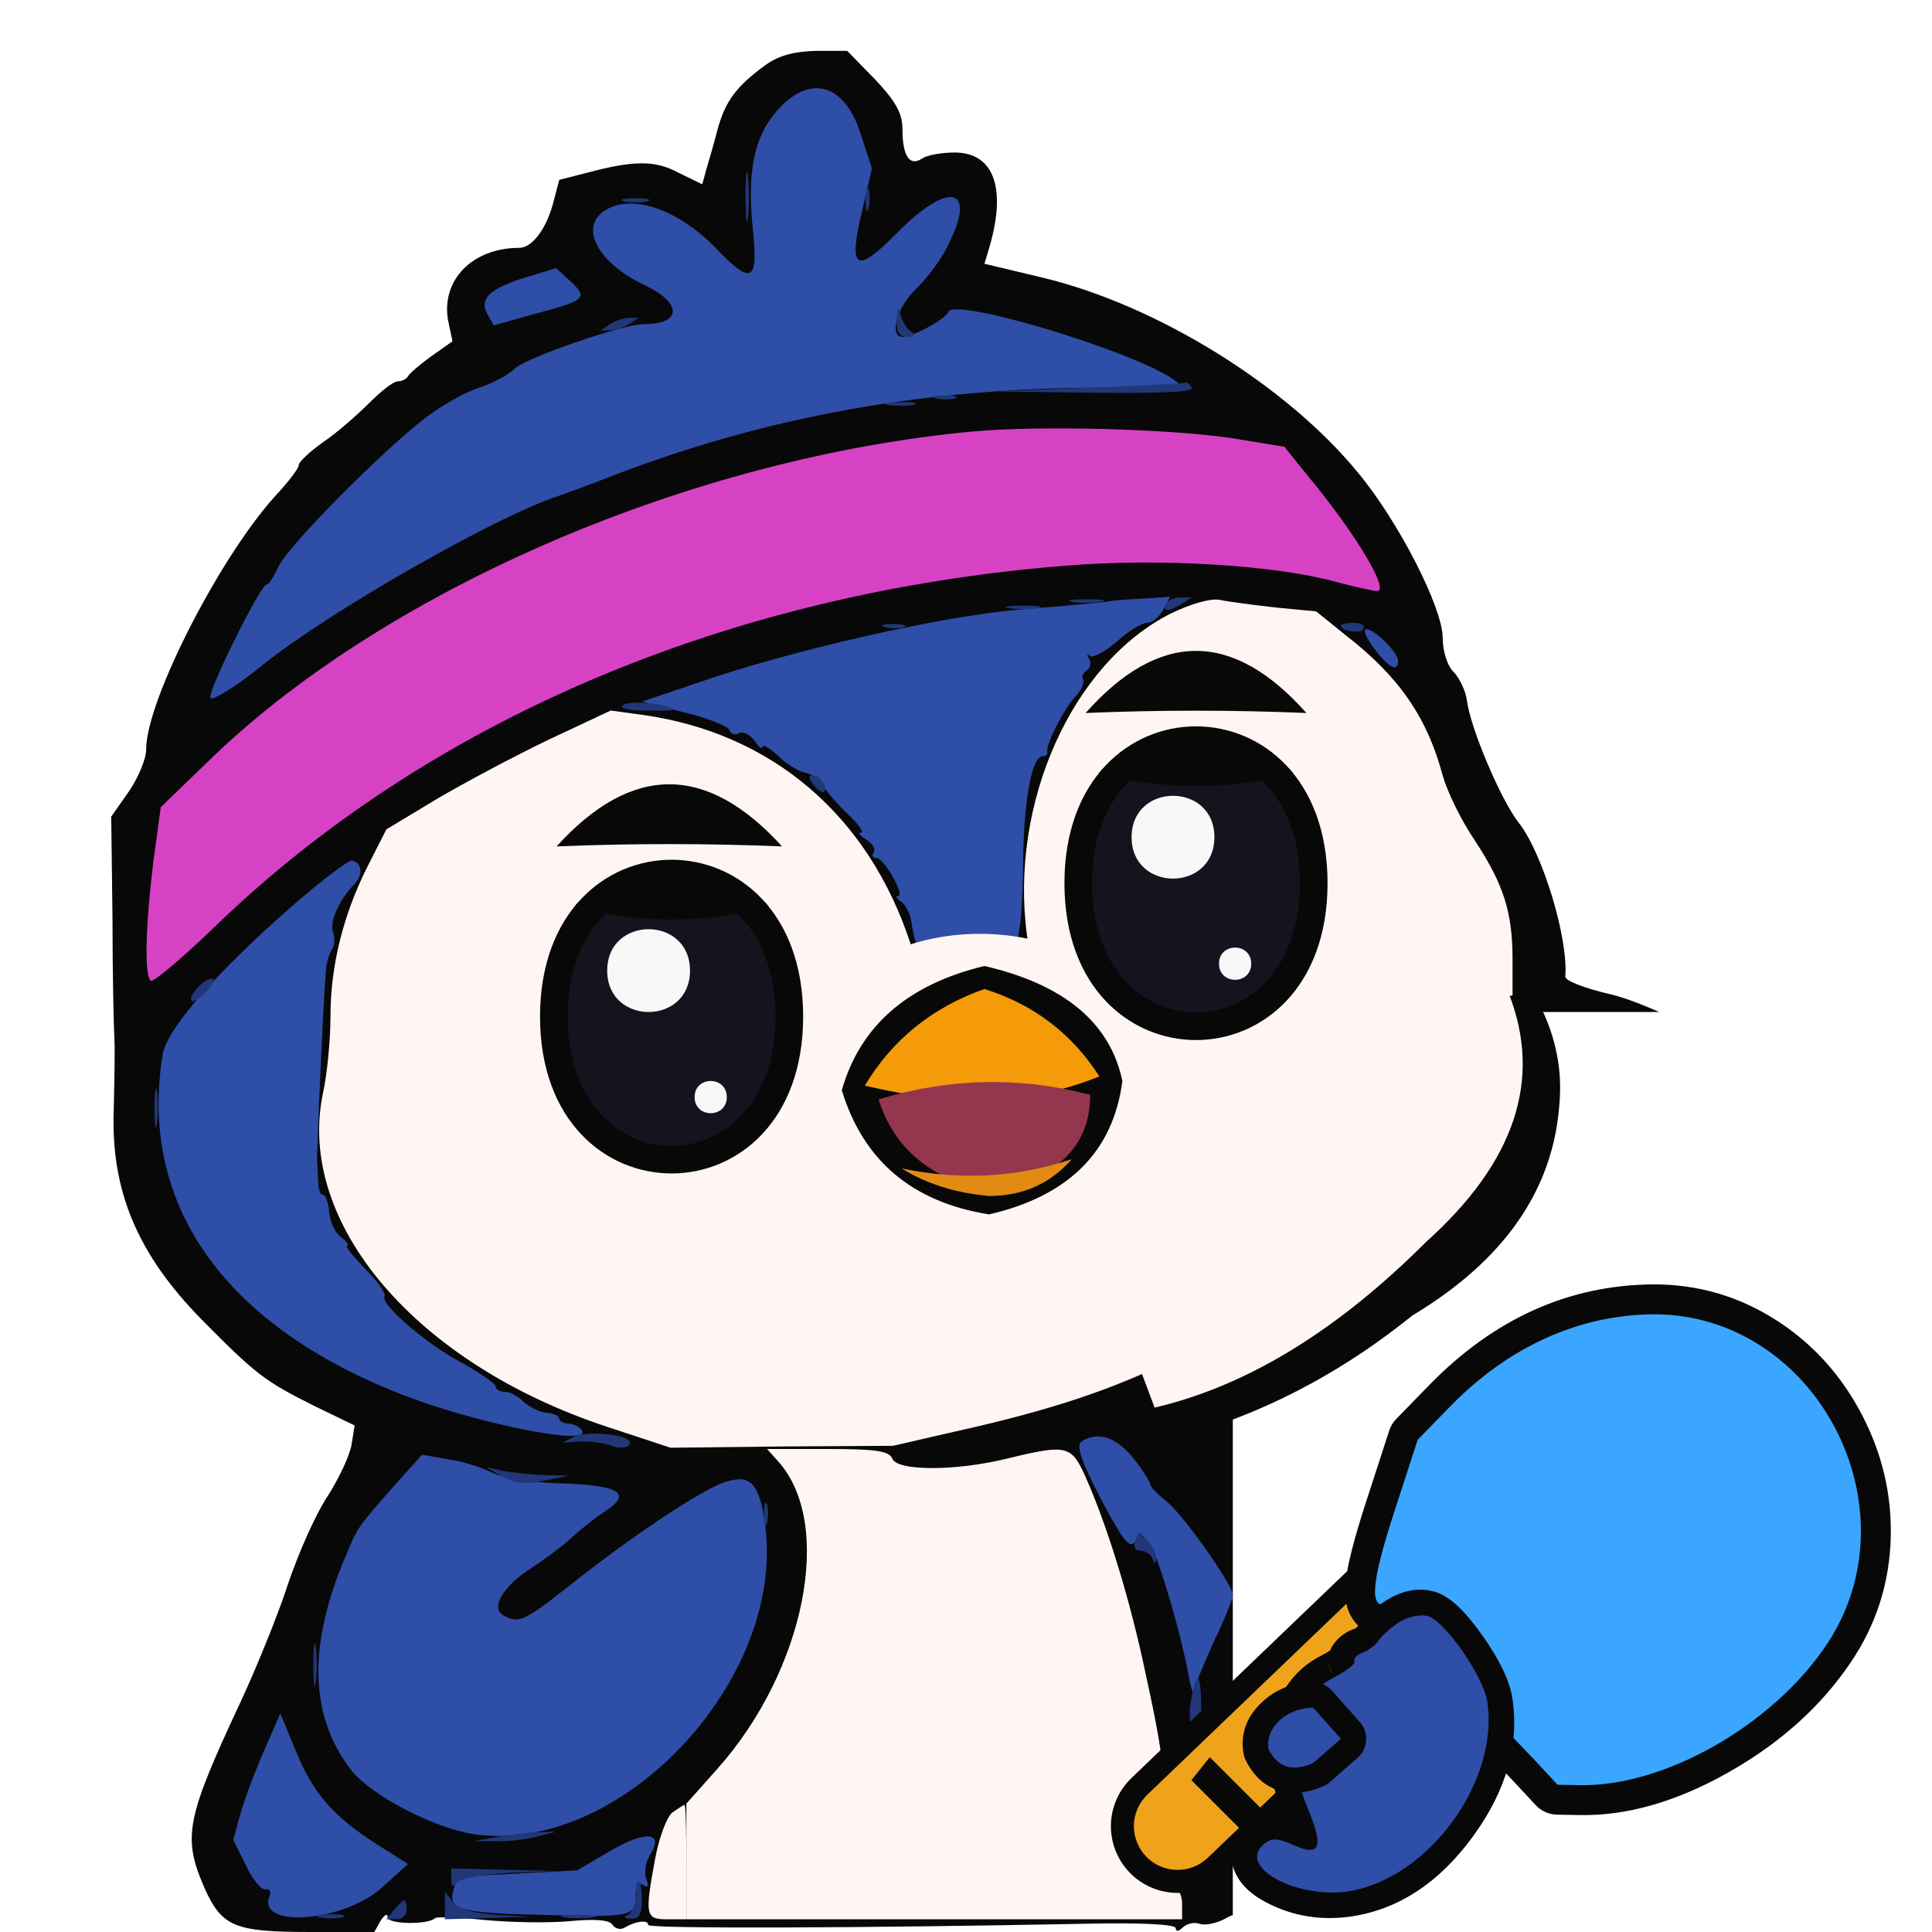
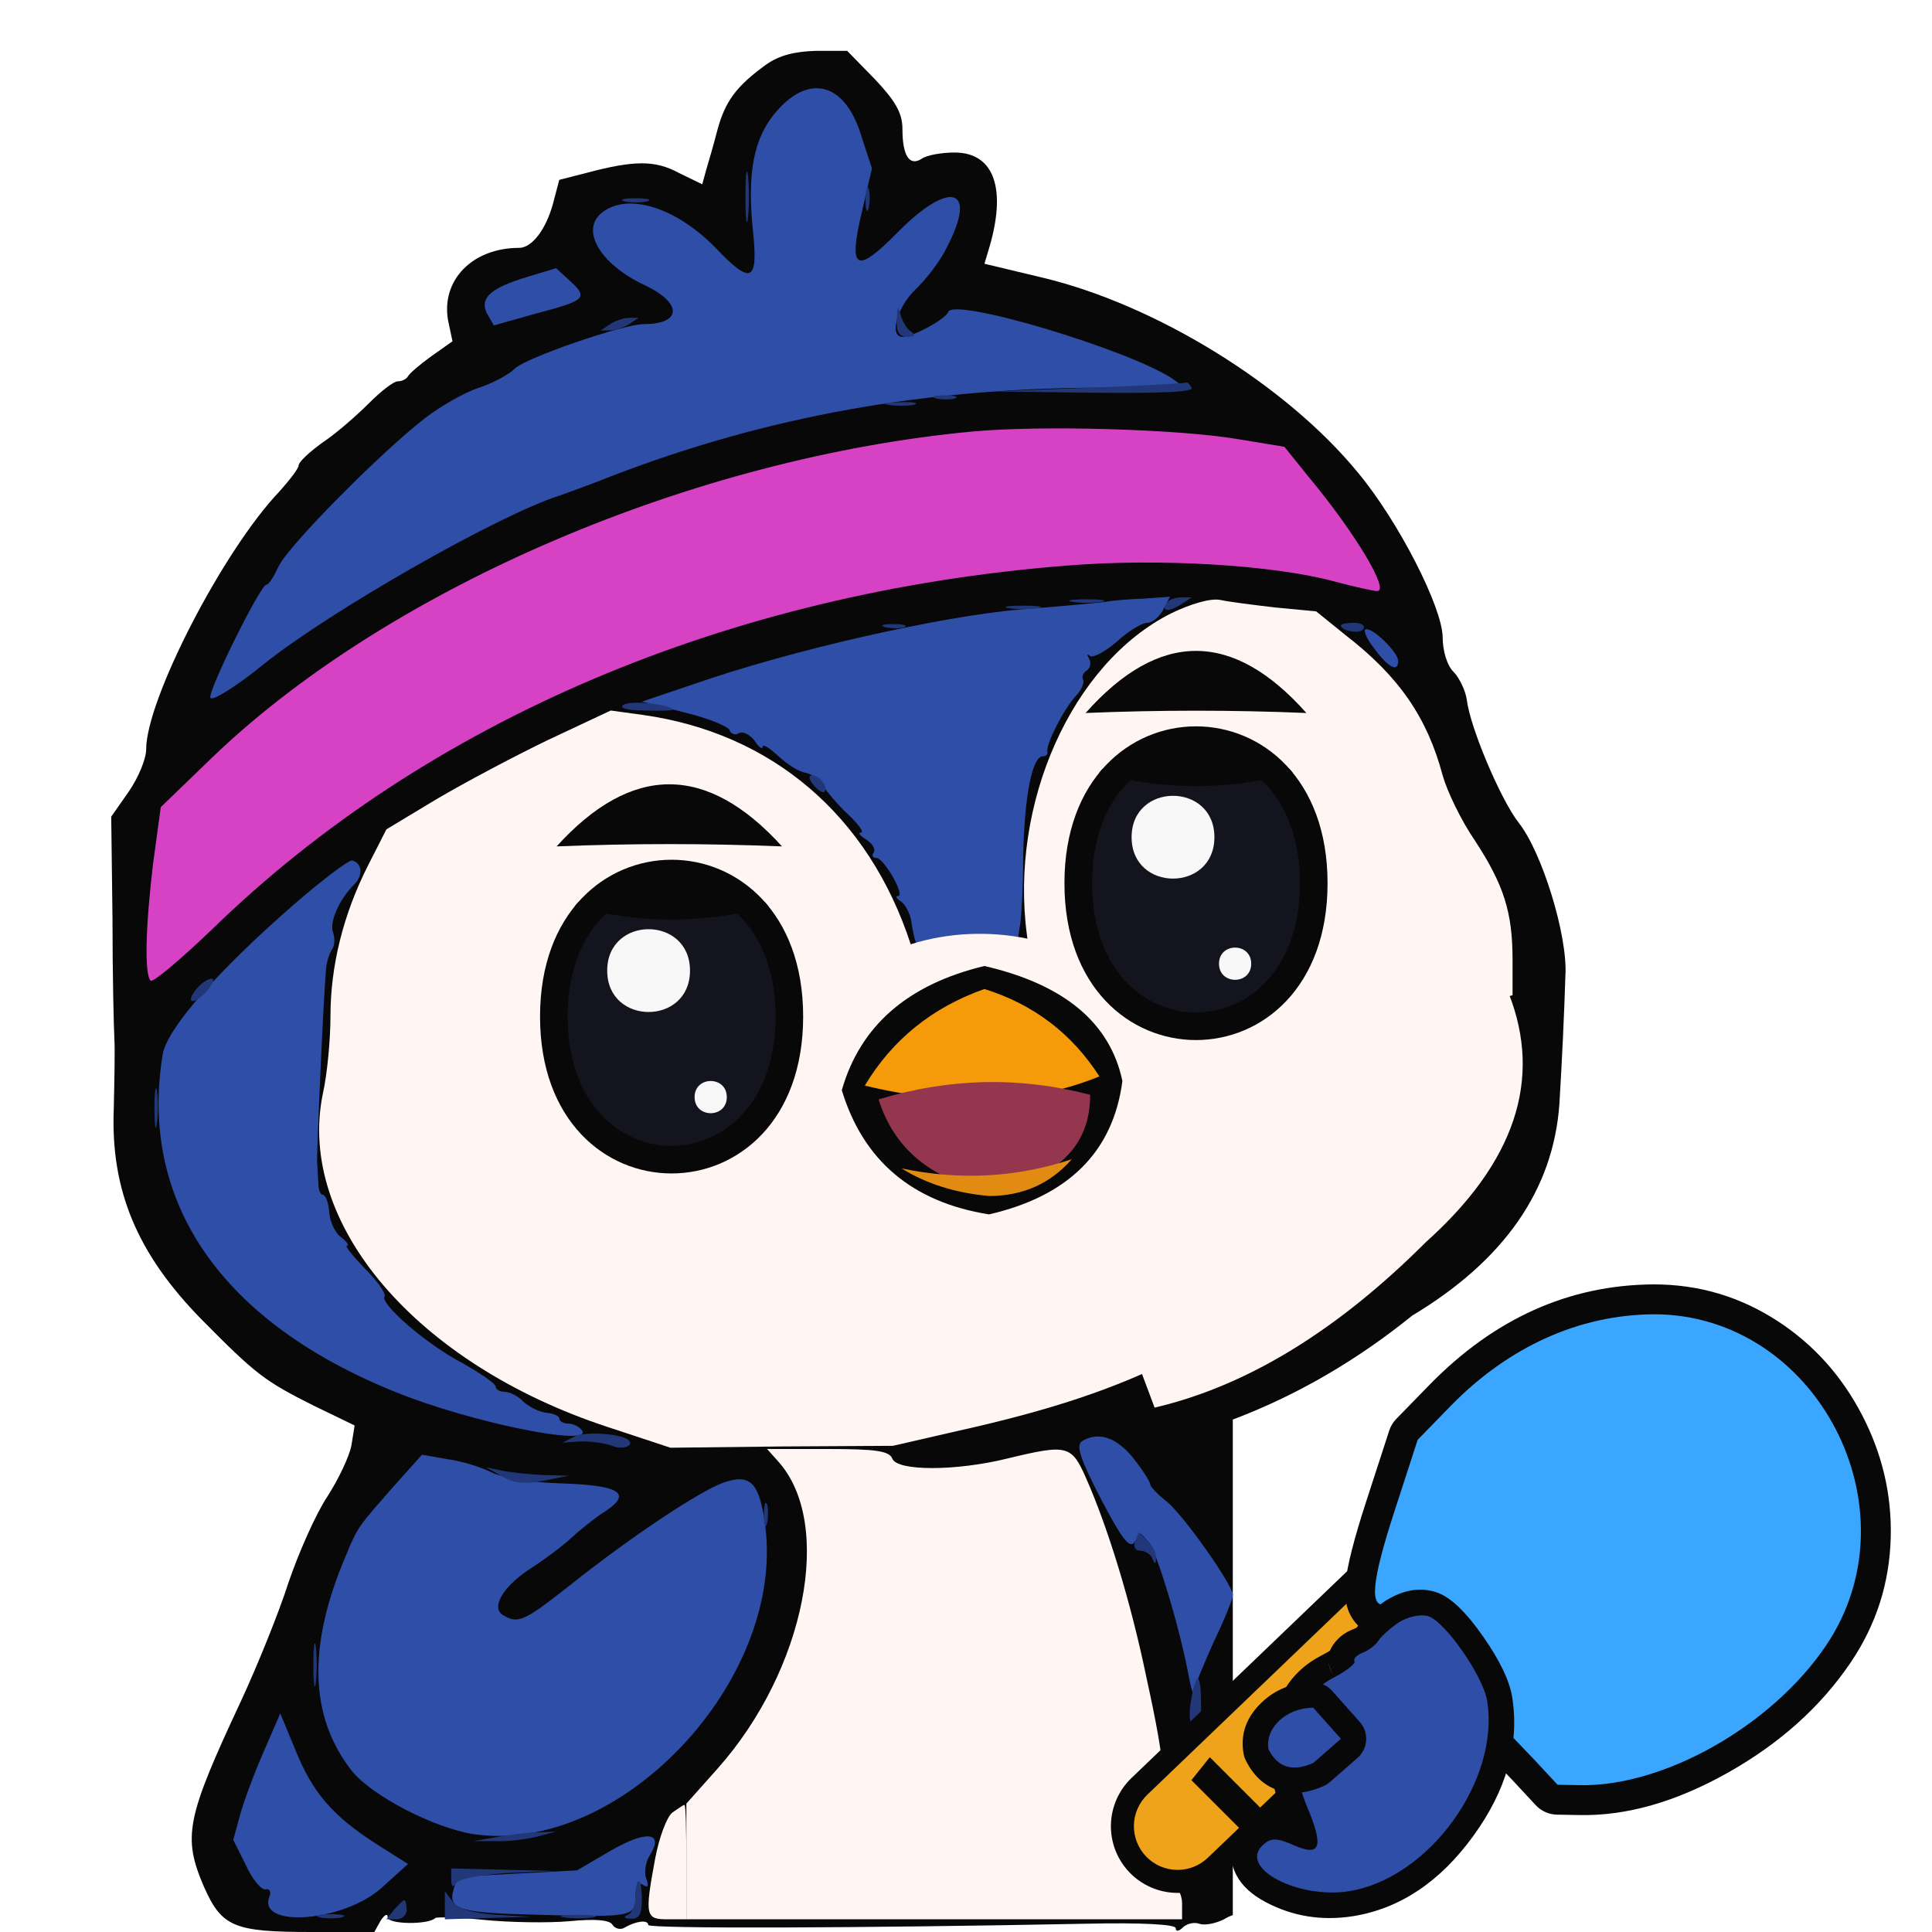
<svg xmlns="http://www.w3.org/2000/svg" viewBox="0 0 420 420" aria-hidden="true" class="sthings" data-character="pip">
  <g data-pip-part="body">
-     <path fill="#080808" fill-rule="evenodd" d="M166.48 14.092C169.382 12.02 172.697 11.191 177.395 11.053H184.164L190.243 17.27C194.664 21.967 196.184 24.592 196.184 28.046C196.184 33.849 197.704 36.197 200.329 34.539C201.434 33.711 204.75 33.158 207.513 33.158C216.217 33.158 218.98 41.171 214.836 54.572L214.007 57.336L226.717 60.375C251.447 66.316 279.632 83.724 295.243 102.789C304.086 113.428 313.48 131.941 313.618 138.434C313.618 141.474 314.586 144.789 316.105 146.171C317.349 147.553 318.592 150.178 318.868 152.112C319.559 158.053 326.191 173.803 330.197 178.914C335.309 185.408 340.974 203.921 340.283 212.349C340.283 213.178 344.428 214.836 349.816 216.079C352.695 216.728 356.599 218.186 360.677 220H268V416.327C267.397 416.533 266.736 416.841 266.092 417.237C264.158 418.204 261.809 418.618 260.704 418.204C259.599 417.789 257.941 418.204 257.112 419.033C256.283 419.862 255.592 420 255.592 419.171C255.592 418.342 248.27 417.928 235.974 418.204C187.066 419.171 140.921 419.309 140.921 418.48C140.921 417.237 138.158 417.651 135.809 419.033C134.98 419.586 133.737 419.309 133.184 418.48C132.632 417.375 129.454 417.099 123.789 417.651C119.23 418.066 110.803 417.928 105.276 417.375C99.75 416.822 94.914 416.684 94.638 416.961C93.118 418.48 84.276 418.342 84.276 416.822C84.276 415.855 83.586 416.27 82.757 417.513L81.375 420H67.697C50.842 420 48.217 418.895 44.349 410.191C39.651 399.276 40.48 395.27 52.362 369.849C55.954 362.112 60.651 350.507 62.724 344.013C64.934 337.52 68.664 329.092 71.151 325.362C73.638 321.493 75.987 316.52 76.401 314.171L77.092 309.888L68.25 305.605C57.474 300.217 55.539 298.697 43.796 286.816C29.842 272.586 24.039 258.77 24.73 241.086C24.868 235.007 25.007 228.099 24.868 225.888C24.73 223.539 24.454 211.796 24.454 199.638L24.178 177.533L28.046 172.007C30.118 168.967 31.776 164.961 31.776 162.888C31.776 152.112 48.493 119.645 60.789 106.796C63 104.309 64.934 101.822 64.934 101.132C64.934 100.441 67.283 98.23 70.184 96.158C73.086 94.224 77.507 90.355 80.132 87.73C82.757 85.105 85.52 82.895 86.487 82.895C87.454 82.895 88.421 82.342 88.697 81.789C88.974 81.237 91.184 79.303 93.671 77.507L98.368 74.191L97.401 69.632C95.882 60.928 102.651 53.882 112.875 53.882C115.638 53.882 118.678 49.875 120.197 44.349L121.579 39.099L127.52 37.579C137.882 34.816 142.441 34.816 147.553 37.579L152.664 40.066L153.493 37.026C154.046 35.23 155.151 31.362 155.98 28.184C157.638 22.105 159.987 18.789 166.48 14.092Z" />
-     <path fill="#080808" fill-rule="evenodd" d="M318 198Q341 218 339 240Q337 268 307 286Q281 307 250 314L247 301Q285 291 301 270Q322 247 318 223V198Z" />
+     <path fill="#080808" fill-rule="evenodd" d="M166.48 14.092C169.382 12.02 172.697 11.191 177.395 11.053H184.164L190.243 17.27C194.664 21.967 196.184 24.592 196.184 28.046C196.184 33.849 197.704 36.197 200.329 34.539C201.434 33.711 204.75 33.158 207.513 33.158C216.217 33.158 218.98 41.171 214.836 54.572L214.007 57.336L226.717 60.375C251.447 66.316 279.632 83.724 295.243 102.789C304.086 113.428 313.48 131.941 313.618 138.434C313.618 141.474 314.586 144.789 316.105 146.171C317.349 147.553 318.592 150.178 318.868 152.112C319.559 158.053 326.191 173.803 330.197 178.914C335.24 185.32 340.82 203.421 340.308 212H268V416.327C267.397 416.533 266.736 416.841 266.092 417.237C264.158 418.204 261.809 418.618 260.704 418.204C259.599 417.789 257.941 418.204 257.112 419.033C256.283 419.862 255.592 420 255.592 419.171C255.592 418.342 248.27 417.928 235.974 418.204C187.066 419.171 140.921 419.309 140.921 418.48C140.921 417.237 138.158 417.651 135.809 419.033C134.98 419.586 133.737 419.309 133.184 418.48C132.632 417.375 129.454 417.099 123.789 417.651C119.23 418.066 110.803 417.928 105.276 417.375C99.75 416.822 94.914 416.684 94.638 416.961C93.118 418.48 84.276 418.342 84.276 416.822C84.276 415.855 83.586 416.27 82.757 417.513L81.375 420H67.697C50.842 420 48.217 418.895 44.349 410.191C39.651 399.276 40.48 395.27 52.362 369.849C55.954 362.112 60.651 350.507 62.724 344.013C64.934 337.52 68.664 329.092 71.151 325.362C73.638 321.493 75.987 316.52 76.401 314.171L77.092 309.888L68.25 305.605C57.474 300.217 55.539 298.697 43.796 286.816C29.842 272.586 24.039 258.77 24.73 241.086C24.868 235.007 25.007 228.099 24.868 225.888C24.73 223.539 24.454 211.796 24.454 199.638L24.178 177.533L28.046 172.007C30.118 168.967 31.776 164.961 31.776 162.888C31.776 152.112 48.493 119.645 60.789 106.796C63 104.309 64.934 101.822 64.934 101.132C64.934 100.441 67.283 98.23 70.184 96.158C73.086 94.224 77.507 90.355 80.132 87.73C82.757 85.105 85.52 82.895 86.487 82.895C87.454 82.895 88.421 82.342 88.697 81.789C88.974 81.237 91.184 79.303 93.671 77.507L98.368 74.191L97.401 69.632C95.882 60.928 102.651 53.882 112.875 53.882C115.638 53.882 118.678 49.875 120.197 44.349L121.579 39.099L127.52 37.579C137.882 34.816 142.441 34.816 147.553 37.579L152.664 40.066L153.493 37.026C154.046 35.23 155.151 31.362 155.98 28.184C157.638 22.105 159.987 18.789 166.48 14.092Z" />
+     <path fill="#080808" fill-rule="evenodd" d="M318 198 340.307 212Q339.9 225 339 240Q337 268 307 286Q281 307 250 314L247 301Q285 291 301 270Q322 247 318 223V198Z" />
    <path fill="#2f4ea8" fill-rule="evenodd" d="M168.829 24.178C163.855 29.842 162.336 37.579 163.717 50.428C164.822 61.342 163.303 62.033 155.428 53.743C146.862 45.039 136.5 41.862 130.974 46.145C126 49.875 130.421 57.474 140.23 62.033C148.382 65.901 148.243 70.461 139.954 70.461C135.533 70.461 114.257 77.783 111.908 80.132C110.526 81.513 107.072 83.309 104.171 84.276C101.132 85.243 96.02 88.145 92.566 90.77C83.171 97.954 62.447 118.816 60.513 123.237C59.546 125.309 58.441 127.105 57.888 127.105C56.645 127.105 45.178 150.178 45.73 151.697C46.007 152.526 51.257 149.349 57.336 144.375C71.842 132.77 108.454 111.908 121.579 107.763C123.513 107.072 128.487 105.276 132.632 103.618C166.618 90.493 201.296 84.276 240.118 84.276H257.526L254.901 82.342C245.645 76.125 207.237 64.52 206.132 67.836C205.579 69.355 198.533 73.224 196.184 73.224C193.283 73.224 194.941 66.868 198.947 63C201.296 60.789 204.474 56.645 205.855 53.743C212.625 40.757 206.546 38.961 195.079 50.566C185.961 59.822 184.303 58.717 187.48 45.592L189.553 36.612L187.204 29.428C183.75 18.099 176.013 15.888 168.829 24.178Z" />
    <path fill="#2f4ea8" fill-rule="evenodd" d="M114.947 60.099C106.105 62.724 103.895 65.072 106.243 68.803L107.349 70.737L116.191 68.25C127.243 65.349 127.934 64.796 124.066 61.204L120.888 58.303L114.947 60.099Z" />
    <path fill="#2f4ea8" fill-rule="evenodd" d="M240.395 130.836C239.289 130.974 230.862 131.803 221.743 132.493C204.474 134.013 172.421 141.197 151.007 148.658L139.539 152.526L148.796 154.875C153.908 156.118 158.329 157.914 158.605 158.743C158.882 159.572 159.849 159.849 160.539 159.434C161.368 158.882 162.888 159.572 163.993 160.954C164.961 162.474 165.789 163.026 165.789 162.336C165.789 161.645 167.309 162.612 169.243 164.408C171.178 166.204 173.803 167.862 175.184 168C176.428 168.276 178.224 169.52 178.914 170.763C179.743 172.145 182.092 174.908 184.441 177.118C186.651 179.191 187.895 180.987 187.204 180.987C186.375 180.987 186.928 181.678 188.309 182.507C189.553 183.336 190.382 184.441 189.967 185.27C189.414 185.961 189.691 186.513 190.52 186.513C192.178 186.513 196.875 194.803 195.217 194.803C194.526 194.803 194.941 195.355 195.77 195.908C196.737 196.461 197.842 198.533 198.118 200.329C198.395 202.263 198.809 204.059 198.947 204.474C199.224 204.888 199.224 205.579 199.086 206.132C199.086 206.822 199.638 207.237 200.467 207.237C201.296 207.237 201.711 208.066 201.296 209.171C200.053 212.211 203.921 212.901 209.171 210.691C211.934 209.586 215.664 208.618 217.599 208.618C219.947 208.618 221.053 207.789 221.191 206.132C221.191 204.888 221.467 202.539 221.743 201.158C222.02 199.638 222.434 192.868 222.434 185.961C222.711 173.112 224.368 164.408 226.717 164.408C227.408 164.408 227.822 163.993 227.684 163.303C227.408 161.783 231.138 154.322 233.763 151.421C235.145 150.039 235.836 148.243 235.421 147.691C235.145 147.138 235.421 146.309 236.25 145.757C237.079 145.204 237.217 144.099 236.803 143.27C236.25 142.303 236.25 142.026 236.941 142.579C237.493 143.132 240.118 141.75 242.743 139.539C245.23 137.191 248.27 135.395 249.375 135.395C250.48 135.395 252 134.151 252.829 132.632L254.349 129.73L248.408 130.145C245.092 130.283 241.5 130.559 240.395 130.836Z" />
    <path fill="#2f4ea8" fill-rule="evenodd" d="M298.697 140.921C301.737 145.066 303.947 146.309 303.947 143.684C303.947 141.888 298.836 136.776 297.039 136.776C296.211 136.776 296.901 138.572 298.697 140.921Z" />
    <path fill="#2f4ea8" fill-rule="evenodd" d="M64.243 196.322C47.388 210.967 36.336 223.539 35.368 229.204C30.118 261.395 48.217 287.507 86.211 302.704C102.237 309.197 128.763 314.586 126.553 310.993C126 310.164 124.618 309.474 123.513 309.474C122.408 309.474 121.579 308.921 121.579 308.368C121.579 307.816 120.336 307.263 118.816 307.125C117.296 306.987 115.086 305.882 113.842 304.776C112.737 303.533 110.803 302.566 109.697 302.566C108.592 302.566 107.763 302.013 107.763 301.461C107.763 300.77 104.447 298.559 100.579 296.349C92.842 292.342 82.618 283.5 83.586 281.842C84 281.289 82.066 278.526 79.303 275.763C76.678 273 74.882 270.789 75.434 270.789C75.987 270.789 75.434 269.961 74.191 268.993C72.947 268.164 71.704 265.678 71.566 263.467C71.428 261.395 70.737 259.737 70.184 259.737C69.632 259.737 69.217 258.632 69.217 257.25C69.079 256.007 69.079 253.934 68.941 252.829C68.803 250.895 70.322 216.77 70.875 210.691C71.013 209.171 71.566 207.237 72.257 206.27C72.809 205.441 72.809 203.783 72.395 202.678C71.566 200.467 73.776 195.493 76.954 192.316C79.026 190.243 78.75 187.618 76.539 187.066C75.849 186.928 70.322 191.072 64.243 196.322Z" />
    <path fill="#2f4ea8" fill-rule="evenodd" d="M235.145 313.342C233.901 314.309 234.868 317.211 239.289 325.776C243.849 334.48 245.507 336.691 246.612 335.309L247.993 333.375L249.651 335.171C251.309 336.829 256.421 353.684 258.355 364.046C258.908 367.086 259.461 368.743 259.599 367.776C259.599 366.671 261.671 361.836 263.882 356.862C266.23 352.026 268.026 347.467 268.026 346.776C268.026 344.566 257.112 329.092 253.52 326.329C251.586 324.809 250.066 323.151 250.066 322.737C250.066 322.184 248.408 319.559 246.336 316.934C242.605 312.375 238.737 311.132 235.145 313.342Z" />
    <path fill="#2f4ea8" fill-rule="evenodd" d="M85.796 322.875C77.921 331.855 77.783 331.855 75.296 337.934C66.73 357.829 67.283 373.303 76.539 385.046C80.961 390.434 94.224 397.342 102.928 398.724C134.842 403.421 170.763 365.289 166.342 331.579C165.099 322.322 163.164 320.25 157.224 322.322C151.974 324.257 137.329 333.928 123.789 344.704C113.98 352.441 112.599 353.132 109.283 351.059C106.658 349.401 109.421 344.704 115.776 340.697C118.539 338.901 122.408 336 124.342 334.204C126.276 332.408 129.592 329.783 131.803 328.401C137.467 324.533 134.566 322.875 121.717 322.461C115.5 322.322 109.145 321.217 106.934 320.112C104.724 319.007 100.441 317.625 97.263 317.211L91.737 316.243L85.796 322.875Z" />
    <path fill="#2f4ea8" fill-rule="evenodd" d="M57.336 380.763C55.401 385.184 53.053 391.401 52.224 394.441L50.704 399.967L53.467 405.493C54.849 408.533 56.783 410.882 57.75 410.743C58.579 410.467 58.993 411.296 58.579 412.263C55.816 419.309 74.882 417.789 83.033 410.329L88.697 405.217L81.928 400.934C72.395 394.855 67.974 389.743 64.243 380.487L60.928 372.474L57.336 380.763Z" />
    <path fill="#2f4ea8" fill-rule="evenodd" d="M132.77 402.316 125.447 406.599 112.461 407.289 99.474 407.98 98.645 410.605C97.263 415.164 99.612 415.855 117.572 416.27C137.467 416.822 138.158 416.684 138.158 412.125C138.158 409.914 138.711 409.086 139.816 409.776C140.921 410.467 141.059 410.053 140.507 408.395C139.954 407.151 140.368 404.803 141.197 403.421C144.513 398.309 140.645 397.757 132.77 402.316Z" />
    <path fill="#213777" fill-rule="evenodd" d="M162.059 42.829C162.059 47.803 162.336 49.737 162.612 47.25C162.888 44.901 162.888 40.757 162.612 38.27C162.336 35.921 162.059 37.855 162.059 42.829Z" />
    <path fill="#213777" fill-rule="evenodd" d="M188.171 43.52C188.171 45.73 188.447 46.559 188.862 45.178C189.138 43.934 189.138 42 188.862 41.033C188.447 40.204 188.171 41.171 188.171 43.52Z" />
    <path fill="#213777" fill-rule="evenodd" d="M135.809 43.796C137.053 44.072 139.263 44.072 140.645 43.796C141.888 43.382 140.783 43.105 138.158 43.105C135.533 43.105 134.428 43.382 135.809 43.796Z" />
    <path fill="#213777" fill-rule="evenodd" d="M194.941 69.355C194.803 72.257 195.493 73.224 197.289 73.224C198.809 73.224 199.086 72.809 198.118 72.118C197.151 71.566 196.184 69.908 195.77 68.388C195.217 66.316 195.079 66.454 194.941 69.355Z" />
    <path fill="#213777" fill-rule="evenodd" d="M132.632 70.461 130.559 71.842H132.632C133.737 71.842 135.671 71.151 136.776 70.461L138.849 69.079H136.776C135.671 69.079 133.737 69.77 132.632 70.461Z" />
    <path fill="#213777" fill-rule="evenodd" d="M236.941 84.276 216.217 85.105 238.046 85.382C252.276 85.52 259.599 85.243 259.046 84.276C258.632 83.447 258.079 83.033 257.941 83.171C257.803 83.309 248.408 83.862 236.941 84.276Z" />
    <path fill="#213777" fill-rule="evenodd" d="M203.507 86.625C204.75 86.901 206.684 86.901 207.651 86.625C208.48 86.211 207.513 85.934 205.164 85.934C202.954 85.934 202.125 86.211 203.507 86.625Z" />
    <path fill="#213777" fill-rule="evenodd" d="M193.145 88.007C194.803 88.283 197.289 88.283 198.671 88.007C199.914 87.592 198.533 87.316 195.493 87.454C192.454 87.454 191.349 87.73 193.145 88.007Z" />
    <path fill="#213777" fill-rule="evenodd" d="M233.211 130.836C234.868 131.112 237.632 131.112 239.428 130.836C241.086 130.559 239.704 130.283 236.25 130.283C232.796 130.283 231.414 130.559 233.211 130.836Z" />
    <path fill="#213777" fill-rule="evenodd" d="M253.52 131.25C252.414 133.046 254.211 133.046 256.974 131.25L259.046 129.868H256.697C255.454 129.868 253.934 130.421 253.52 131.25Z" />
    <path fill="#213777" fill-rule="evenodd" d="M219.395 132.217C221.053 132.493 223.816 132.493 225.612 132.217C227.27 131.941 225.888 131.664 222.434 131.664C218.98 131.664 217.599 131.941 219.395 132.217Z" />
    <path fill="#213777" fill-rule="evenodd" d="M192.454 136.362C193.697 136.638 195.632 136.638 196.599 136.362C197.428 135.947 196.461 135.671 194.112 135.671C191.901 135.671 191.072 135.947 192.454 136.362Z" />
    <path fill="#213777" fill-rule="evenodd" d="M291.513 135.947C291.513 137.191 295.658 137.882 296.349 136.776C296.901 135.947 295.934 135.395 294.414 135.395C292.757 135.395 291.513 135.671 291.513 135.947Z" />
    <path fill="#213777" fill-rule="evenodd" d="M135.533 153.217C134.428 153.908 136.362 154.461 140.23 154.461C143.822 154.599 146.586 154.461 146.309 154.184C144.789 152.941 137.053 152.25 135.533 153.217Z" />
    <path fill="#213777" fill-rule="evenodd" d="M176.842 170.625C177.809 171.868 178.914 172.421 179.191 172.145C180.158 171.178 178.224 168.553 176.566 168.553C175.737 168.553 175.737 169.382 176.842 170.625Z" />
    <path fill="#213777" fill-rule="evenodd" d="M42.829 214.836C40.066 218.151 42 218.704 44.901 215.526C46.283 214.007 46.697 212.763 46.007 212.763C45.178 212.763 43.796 213.73 42.829 214.836Z" />
    <path fill="#213777" fill-rule="evenodd" d="M33.572 241.086C33.572 244.816 33.849 246.336 34.125 244.125C34.401 242.053 34.401 239.013 34.125 237.217C33.849 235.559 33.572 237.217 33.572 241.086Z" />
    <path fill="#213777" fill-rule="evenodd" d="M125.033 312.237 122.27 313.618 126.414 313.342C128.763 313.342 131.664 313.757 133.046 314.309C135.257 315.276 138.02 314.309 136.638 313.066C135.118 311.684 127.52 311.132 125.033 312.237Z" />
    <path fill="#213777" fill-rule="evenodd" d="M109.145 320.941C111.632 322.461 114.118 322.737 118.125 321.908L123.651 320.803L118.125 320.664C115.086 320.526 111.079 320.112 109.145 319.697L105.691 319.007L109.145 320.941Z" />
    <path fill="#213777" fill-rule="evenodd" d="M166.066 329.507C166.066 331.717 166.342 332.546 166.757 331.164C167.033 329.921 167.033 327.987 166.757 327.02C166.342 326.191 166.066 327.158 166.066 329.507Z" />
    <path fill="#213777" fill-rule="evenodd" d="M246.75 335.033C246.336 336.276 246.75 337.105 247.855 337.105C248.961 337.105 250.204 337.934 250.48 338.763C251.033 340.145 251.309 340.145 251.309 338.763C251.447 337.796 250.618 336 249.513 335.033L247.579 333.099L246.75 335.033Z" />
    <path fill="#213777" fill-rule="evenodd" d="M68.112 361.974C68.112 366.118 68.388 367.914 68.664 365.704C68.941 363.632 68.941 360.316 68.664 358.105C68.388 356.033 68.112 357.829 68.112 361.974Z" />
    <path fill="#213777" fill-rule="evenodd" d="M258.908 369.711C258.355 372.75 258.632 375.237 259.599 376.204C260.704 377.309 261.118 376.066 261.118 371.23C261.118 363.493 260.151 362.803 258.908 369.711Z" />
    <path fill="#213777" fill-rule="evenodd" d="M281.98 379.934C281.98 381.868 282.533 384.355 283.224 385.461L284.605 387.533L284.467 385.461C284.329 384.355 283.776 381.868 283.224 379.934L282.118 376.48L281.98 379.934Z" />
    <path fill="#213777" fill-rule="evenodd" d="M108.454 399.276 102.928 400.243H107.763C110.388 400.382 114.533 399.829 116.743 399.276L120.888 398.171L117.434 398.309C115.5 398.309 111.493 398.724 108.454 399.276Z" />
    <path fill="#213777" fill-rule="evenodd" d="M98.092 408.533C98.092 410.191 98.507 410.467 99.197 409.362C99.75 408.395 104.586 407.566 110.526 407.151L120.888 406.737L109.559 406.461L98.092 406.184V408.533Z" />
    <path fill="#213777" fill-rule="evenodd" d="M138.158 412.263C138.158 414.059 137.329 415.993 136.5 416.27C135.395 416.684 135.671 417.099 137.191 417.099C138.849 417.237 139.539 416.132 139.539 413.092C139.539 410.743 139.263 408.947 138.849 408.947C138.434 408.947 138.158 410.467 138.158 412.263Z" />
    <path fill="#213777" fill-rule="evenodd" d="M291.237 409.914C292.895 410.191 295.382 410.191 296.763 409.914C298.007 409.5 296.625 409.224 293.586 409.362C290.546 409.362 289.441 409.638 291.237 409.914Z" />
    <path fill="#213777" fill-rule="evenodd" d="M96.711 414.197V417.237L106.105 416.961L115.362 416.684L107.763 416.27C102.789 415.855 99.612 415.026 98.507 413.507L96.711 411.158V414.197Z" />
    <path fill="#213777" fill-rule="evenodd" d="M85.658 415.164 84 417.237H86.211C87.454 417.237 88.421 416.27 88.421 415.164C88.421 414.059 88.145 413.092 87.868 413.092C87.592 413.092 86.625 414.059 85.658 415.164Z" />
    <path fill="#213777" fill-rule="evenodd" d="M69.493 416.822C70.737 417.099 72.947 417.099 74.329 416.822C75.572 416.408 74.467 416.132 71.842 416.132C69.217 416.132 68.112 416.408 69.493 416.822Z" />
    <path fill="#213777" fill-rule="evenodd" d="M122.684 416.822C124.342 417.099 127.105 417.099 128.901 416.822C130.559 416.546 129.178 416.27 125.724 416.27C122.27 416.27 120.888 416.546 122.684 416.822Z" />
    <path fill="#fff6f3" fill-rule="evenodd" d="M254.625 133.322C258.908 131.25 263.191 130.007 265.263 130.421C267.197 130.836 272.586 131.526 277.421 132.079L286.125 132.908L292.618 138.158C304.224 147.138 310.303 156.118 313.618 168.553C314.586 172.007 317.625 178.362 320.664 182.783C326.882 192.316 328.816 198.257 328.816 208.618V216.355L323.013 217.875C319.697 218.842 315.967 219.947 314.586 220.362C312.789 221.191 312.375 220.776 313.066 219.257C314.309 215.941 311.408 211.934 305.882 209.309L300.77 206.961L295.52 208.48C289.855 210.138 284.191 216.493 282.809 222.434C281.842 226.303 285.849 234.454 289.441 235.697C290.961 236.25 289.993 238.184 285.849 243.572C276.868 254.763 272.033 265.954 268.855 281.842L267.336 289.441L255.592 295.243C242.467 301.875 228.513 306.572 207.928 311.132L194.112 314.309L169.934 314.447L145.757 314.724L131.941 310.164C90.493 296.487 64.382 265.954 70.184 237.77C71.151 233.487 71.842 225.888 71.842 220.914C71.842 210 74.605 198.809 79.993 188.171L84 180.296L94.776 173.803C100.855 170.211 111.77 164.408 119.23 160.816L132.77 154.461L139.816 155.428C167.854 159.394 188.852 177.307 197.983 205.279C206.001 202.726 215.018 202.319 223.355 204.057L223.263 203.368C219.395 174.632 233.072 144.099 254.625 133.322Z" />
    <path fill="#fff6f3" fill-rule="evenodd" d="M273 208Q310 195 328 216Q339 244 310 270Q281 299 251 306L245 290Q264 265 267 241L273 208Z" />
    <path fill="#fff6f3" fill-rule="evenodd" d="M146.171 394.026C144.928 394.993 143.27 399.553 142.441 403.974C140.092 416.546 140.368 417.237 145.066 417.237H149.211V404.803C149.211 397.895 149.072 392.368 148.796 392.368C148.52 392.368 147.414 393.197 146.171 394.026Z" />
    <path fill="#fff6f3" fill-rule="evenodd" d="M169.105 317.625C181.401 331.164 175.046 363.079 155.98 384.493L149.211 392.092V404.664V417.237H203.092H256.974V413.783C256.974 411.711 255.73 409.5 253.52 408.118C248.961 405.079 248.132 401.625 250.895 396.237C253.934 390.572 253.658 384.908 249.237 364.737C245.783 348.02 240.809 331.993 236.112 321.355C232.934 314.171 232.105 313.895 218.98 317.072C207.789 319.836 194.941 319.836 193.974 317.072C193.283 315.414 190.382 315 179.882 315H166.757L169.105 317.625Z" />
    <path fill="#d742c5" fill-rule="evenodd" d="M211.382 93.809C150.868 99.474 85.243 127.52 46.836 163.993L34.954 175.461L33.296 187.618C31.638 201.434 31.362 211.796 32.743 213.178C33.158 213.73 39.237 208.618 46.145 201.987C92.704 156.671 158.329 128.763 231.829 122.961C252.138 121.303 276.868 122.822 290.132 126.414C294.276 127.52 298.559 128.487 299.388 128.487C302.151 128.487 294.691 115.914 284.329 103.48L279.217 97.125L269.132 95.467C256.007 93.257 226.303 92.428 211.382 93.809Z" />
  </g>
  <g data-pip-part="racket">
    <path fill="#080808" fill-rule="evenodd" d="M339.036 337.466 266.036 407.466Q265.005 408.454 263.801 409.223Q262.597 409.991 261.267 410.51Q259.936 411.028 258.53 411.278Q257.124 411.527 255.696 411.497Q254.268 411.467 252.873 411.159Q251.479 410.851 250.171 410.277Q248.864 409.703 247.693 408.885Q246.523 408.066 245.534 407.036Q244.546 406.005 243.777 404.801Q243.009 403.597 242.49 402.267Q241.972 400.936 241.722 399.53Q241.473 398.124 241.503 396.696Q241.533 395.268 241.841 393.873Q242.149 392.479 242.723 391.171Q243.297 389.864 244.115 388.693Q244.934 387.523 245.964 386.534L318.964 316.534Q319.995 315.546 321.199 314.777Q322.403 314.009 323.733 313.49Q325.064 312.972 326.47 312.722Q327.876 312.473 329.304 312.503Q330.732 312.533 332.126 312.841Q333.521 313.149 334.829 313.723Q336.136 314.297 337.307 315.115Q338.477 315.934 339.466 316.964Q340.454 317.995 341.223 319.199Q341.991 320.403 342.51 321.733Q343.028 323.064 343.278 324.47Q343.527 325.876 343.497 327.304Q343.467 328.732 343.159 330.126Q342.851 331.521 342.277 332.829Q341.703 334.136 340.885 335.307Q340.067 336.477 339.036 337.466Z" />
    <path fill="#efa31b" fill-rule="evenodd" d="M335.575 333.857 262.575 403.857Q261.9 404.505 261.111 405.008Q260.322 405.511 259.451 405.851Q258.579 406.191 257.657 406.354Q256.736 406.517 255.801 406.498Q254.865 406.478 253.952 406.276Q253.038 406.075 252.181 405.699Q251.324 405.323 250.558 404.786Q249.791 404.25 249.143 403.575Q248.495 402.9 247.992 402.111Q247.489 401.322 247.149 400.451Q246.809 399.579 246.646 398.657Q246.482 397.736 246.502 396.801Q246.522 395.865 246.723 394.952Q246.925 394.038 247.301 393.181Q247.677 392.324 248.213 391.558Q248.75 390.791 249.425 390.143L322.425 320.143Q323.1 319.495 323.889 318.992Q324.678 318.489 325.549 318.149Q326.421 317.809 327.342 317.646Q328.264 317.482 329.199 317.502Q330.135 317.522 331.048 317.723Q331.962 317.925 332.819 318.301Q333.676 318.677 334.442 319.213Q335.209 319.75 335.857 320.425Q336.505 321.1 337.008 321.889Q337.511 322.678 337.851 323.549Q338.191 324.421 338.354 325.342Q338.517 326.264 338.498 327.199Q338.478 328.135 338.276 329.048Q338.075 329.962 337.699 330.819Q337.323 331.675 336.786 332.442Q336.25 333.209 335.575 333.857Z" />
    <path fill="#080808" fill-rule="evenodd" d="M313 334 326 347 322 352 309 339 313 334Z" />
    <path fill="#080808" fill-rule="evenodd" d="M263 382 276 395 272 400 259 387 263 382Z" />
    <g data-pip-part="blade">
      <path fill="#080808" fill-rule="evenodd" d="M359.395 279.215Q374.219 279.169 386.634 287.321Q398.175 294.899 404.775 307.574Q411.367 320.233 411.031 334.14Q410.671 349.078 402.309 361.425Q392.589 375.789 375.725 385.309Q358.638 394.954 343.17 394.573L338.49 394.49Q337.167 394.467 335.958 393.928Q334.749 393.389 333.847 392.42L328.673 386.86L318.94 376.679L314.208 371.674Q305.815 362.747 303.923 361.282Q300.833 359.176 298.654 355.242Q295.518 354.577 293.664 351.29Q292.09 348.502 292.513 344.042Q293.024 338.642 296.975 326.483L302.009 310.992Q302.477 309.55 303.535 308.464L310.803 301.006Q331.928 279.424 359.367 279.216ZM301.367 355.354Q302.302 355.311 303.369 354.947Q302.999 355.073 302.616 355.154Q301.974 355.291 301.367 355.354Z" />
      <path fill="#3aa6ff" fill-rule="evenodd" d="M359.416 285.715C343.295 285.838 327.973 292.757 315.448 305.553L308.19 313L303.157 328.492C298.2 343.747 297.615 349.571 301.266 348.796C301.855 348.595 303.161 349.804 304.04 351.527C304.838 353.094 306.505 355.205 307.691 355.982C308.956 356.916 313.988 361.951 318.944 367.222C323.899 372.492 330.439 379.324 333.372 382.369L338.605 387.991L343.285 388.074C361.573 388.525 385.104 375.252 396.925 357.782C417.029 328.099 394.883 285.603 359.416 285.715Z" />
    </g>
  </g>
  <g data-pip-part="flipper">
    <path fill="#080808" fill-rule="evenodd" d="M301.048 348.098Q301.153 348.025 301.262 347.958Q306.97 344.424 312.226 346.132Q316.748 347.601 322.48 355.852Q327.869 363.611 328.722 368.87Q331.183 384.109 320.285 399.118Q309.407 414.1 294.135 416.565Q283.968 418.153 275.198 413.531Q270.535 411.074 268.756 407.573Q265.863 401.88 270.558 397.312Q273.975 393.889 278.992 394.689Q274.676 384.084 276.49 374.796Q278.506 364.47 287.074 359.99Q288.285 359.373 289.142 358.818Q289.665 357.479 290.942 356.222Q292.337 354.85 294.353 354.117Q294.916 353.875 294.982 353.77Q296.642 351.118 301.048 348.098ZM288.85 361.575Q288.97 362.887 289.937 364.261Q289.712 363.942 289.535 363.594Q289.01 362.564 288.85 361.575Z" />
    <path fill="#2f4ea8" fill-rule="evenodd" d="M304.158 352.634C302.289 353.915 300.249 355.722 299.644 356.688C299.04 357.654 297.519 358.758 296.343 359.247C295.036 359.694 294.169 360.574 294.435 361.097C294.833 361.662 292.53 363.383 289.57 364.891C281.346 369.191 279.116 380.524 284.146 392.763C287.839 401.517 287.113 403.75 281.151 401.087C277.6 399.497 276.158 399.465 274.423 401.225C269.349 406.114 282.114 412.876 293.286 411.131C310.61 408.334 326.089 387.071 323.293 369.747C322.422 364.379 314.206 352.558 310.527 351.362C308.95 350.85 306.158 351.396 304.158 352.634Z" />
    <path fill="#080808" fill-rule="evenodd" d="M285.5 365.75Q286.678 365.75 287.753 366.233Q288.828 366.715 289.611 367.596L295.611 374.346Q295.625 374.362 295.639 374.378Q295.996 374.786 296.266 375.255Q296.536 375.725 296.71 376.238Q296.884 376.751 296.954 377.288Q297.024 377.825 296.988 378.366Q296.952 378.906 296.811 379.429Q296.67 379.953 296.43 380.438Q296.19 380.924 295.86 381.353Q295.529 381.782 295.122 382.139L289.122 387.389Q288.495 387.938 287.734 388.276Q282.476 390.613 278.07 389.257Q273.383 387.815 270.831 382.71Q270.461 381.97 270.325 381.154Q269.273 374.843 274.311 370.07Q278.871 365.75 285.5 365.75Z" />
    <path fill="#2f4ea8" fill-rule="evenodd" d="M285.5 371.25C279.5 371.25 275 375.75 275.75 380.25Q278.75 386.25 285.5 383.25L291.5 378L285.5 371.25Z" />
  </g>
  <g class="sthings-face" data-face="surprised">
    <path fill="#080808" fill-rule="evenodd" d="M117.4 221C117.4 175.534 174.6 175.534 174.6 221C174.6 266.466 117.4 266.466 117.4 221Z" />
    <path fill="#14141f" fill-rule="evenodd" d="M123.4 221C123.4 183.534 168.6 183.534 168.6 221C168.6 258.466 123.4 258.466 123.4 221Z" />
    <path fill="#f8f8f8" fill-rule="evenodd" d="M132 211C132 199 150 199 150 211C150 223 132 223 132 211Z" />
    <path fill="#f8f8f8" fill-rule="evenodd" d="M151 238.5C151 233.833 158 233.833 158 238.5C158 243.167 151 243.167 151 238.5Z" />
    <path fill="#080808" fill-rule="evenodd" d="M166.33 196.158C166.583 196.446 166.833 196.742 167.077 197.043Q146 202.757 124.923 197.043C125.167 196.742 125.417 196.446 125.67 196.158Q146 184.642 166.33 196.158Z" />
    <path fill="#080808" fill-rule="evenodd" d="M231.4 192C231.4 146.534 288.6 146.534 288.6 192C288.6 237.466 231.4 237.466 231.4 192Z" />
    <path fill="#14141f" fill-rule="evenodd" d="M237.4 192C237.4 154.534 282.6 154.534 282.6 192C282.6 229.466 237.4 229.466 237.4 192Z" />
    <path fill="#f8f8f8" fill-rule="evenodd" d="M246 182C246 170 264 170 264 182C264 194 246 194 246 182Z" />
    <path fill="#f8f8f8" fill-rule="evenodd" d="M265 209.5C265 204.833 272 204.833 272 209.5C272 214.167 265 214.167 265 209.5Z" />
    <path fill="#080808" fill-rule="evenodd" d="M280.33 167.158C280.583 167.446 280.833 167.742 281.077 168.043Q260 173.757 238.923 168.043C239.167 167.742 239.417 167.446 239.67 167.158Q260 155.642 280.33 167.158Z" />
    <path fill="#080808" fill-rule="evenodd" d="M121 184Q145.5 157 170 184Q145.5 183 121 184Z" />
    <path fill="#080808" fill-rule="evenodd" d="M236 155Q260 128 284 155Q260 154 236 155Z" />
    <g data-pip-part="beak">
      <path fill="#080808" fill-rule="evenodd" d="M183 237Q189 216 214 210Q240 216 244 235Q241 258 215 264Q190 260 183 237Z" />
      <path fill="#f59a08" fill-rule="evenodd" d="M188 236Q197 221 214 215Q230 220 239 234Q217 243 188 236Z" />
      <path fill="#94364e" fill-rule="evenodd" d="M191 239Q214 232 237 238Q237 255 215 259Q196 255 191 239Z" />
      <path fill="#e28b13" fill-rule="evenodd" d="M196 254Q215 258 233 252Q226 260 215 260Q204 259 196 254Z" />
    </g>
  </g>
</svg>
